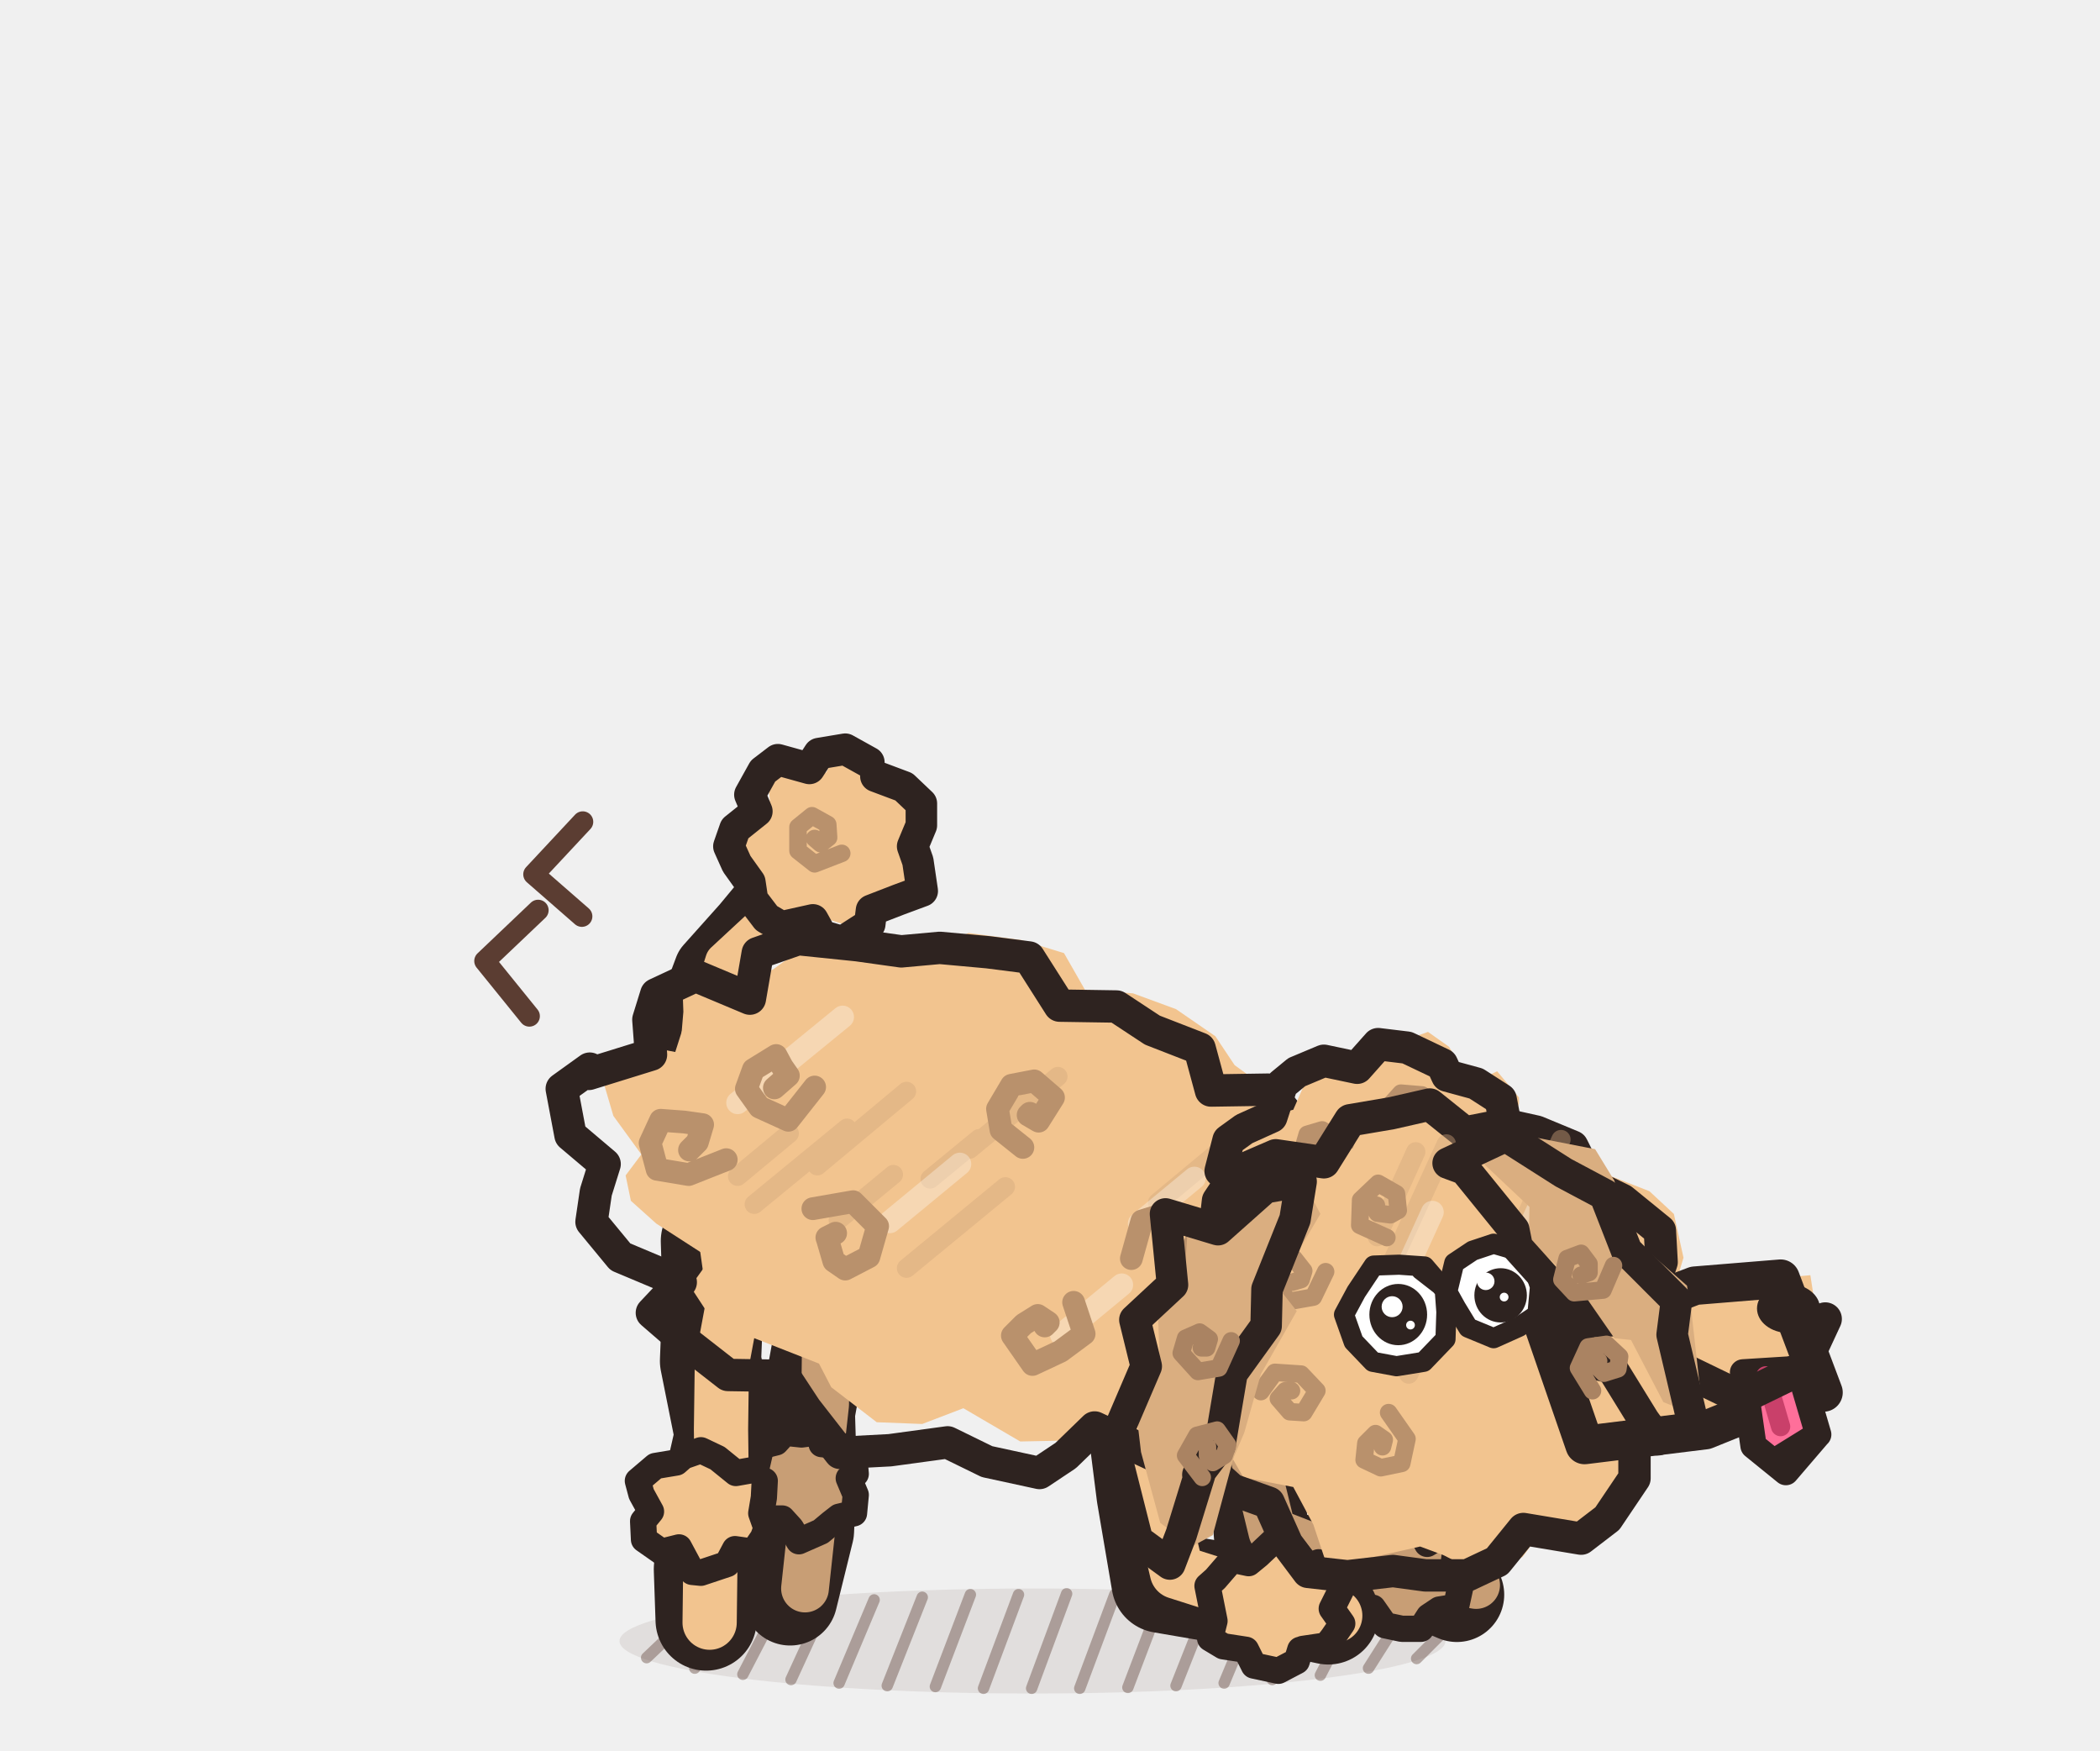
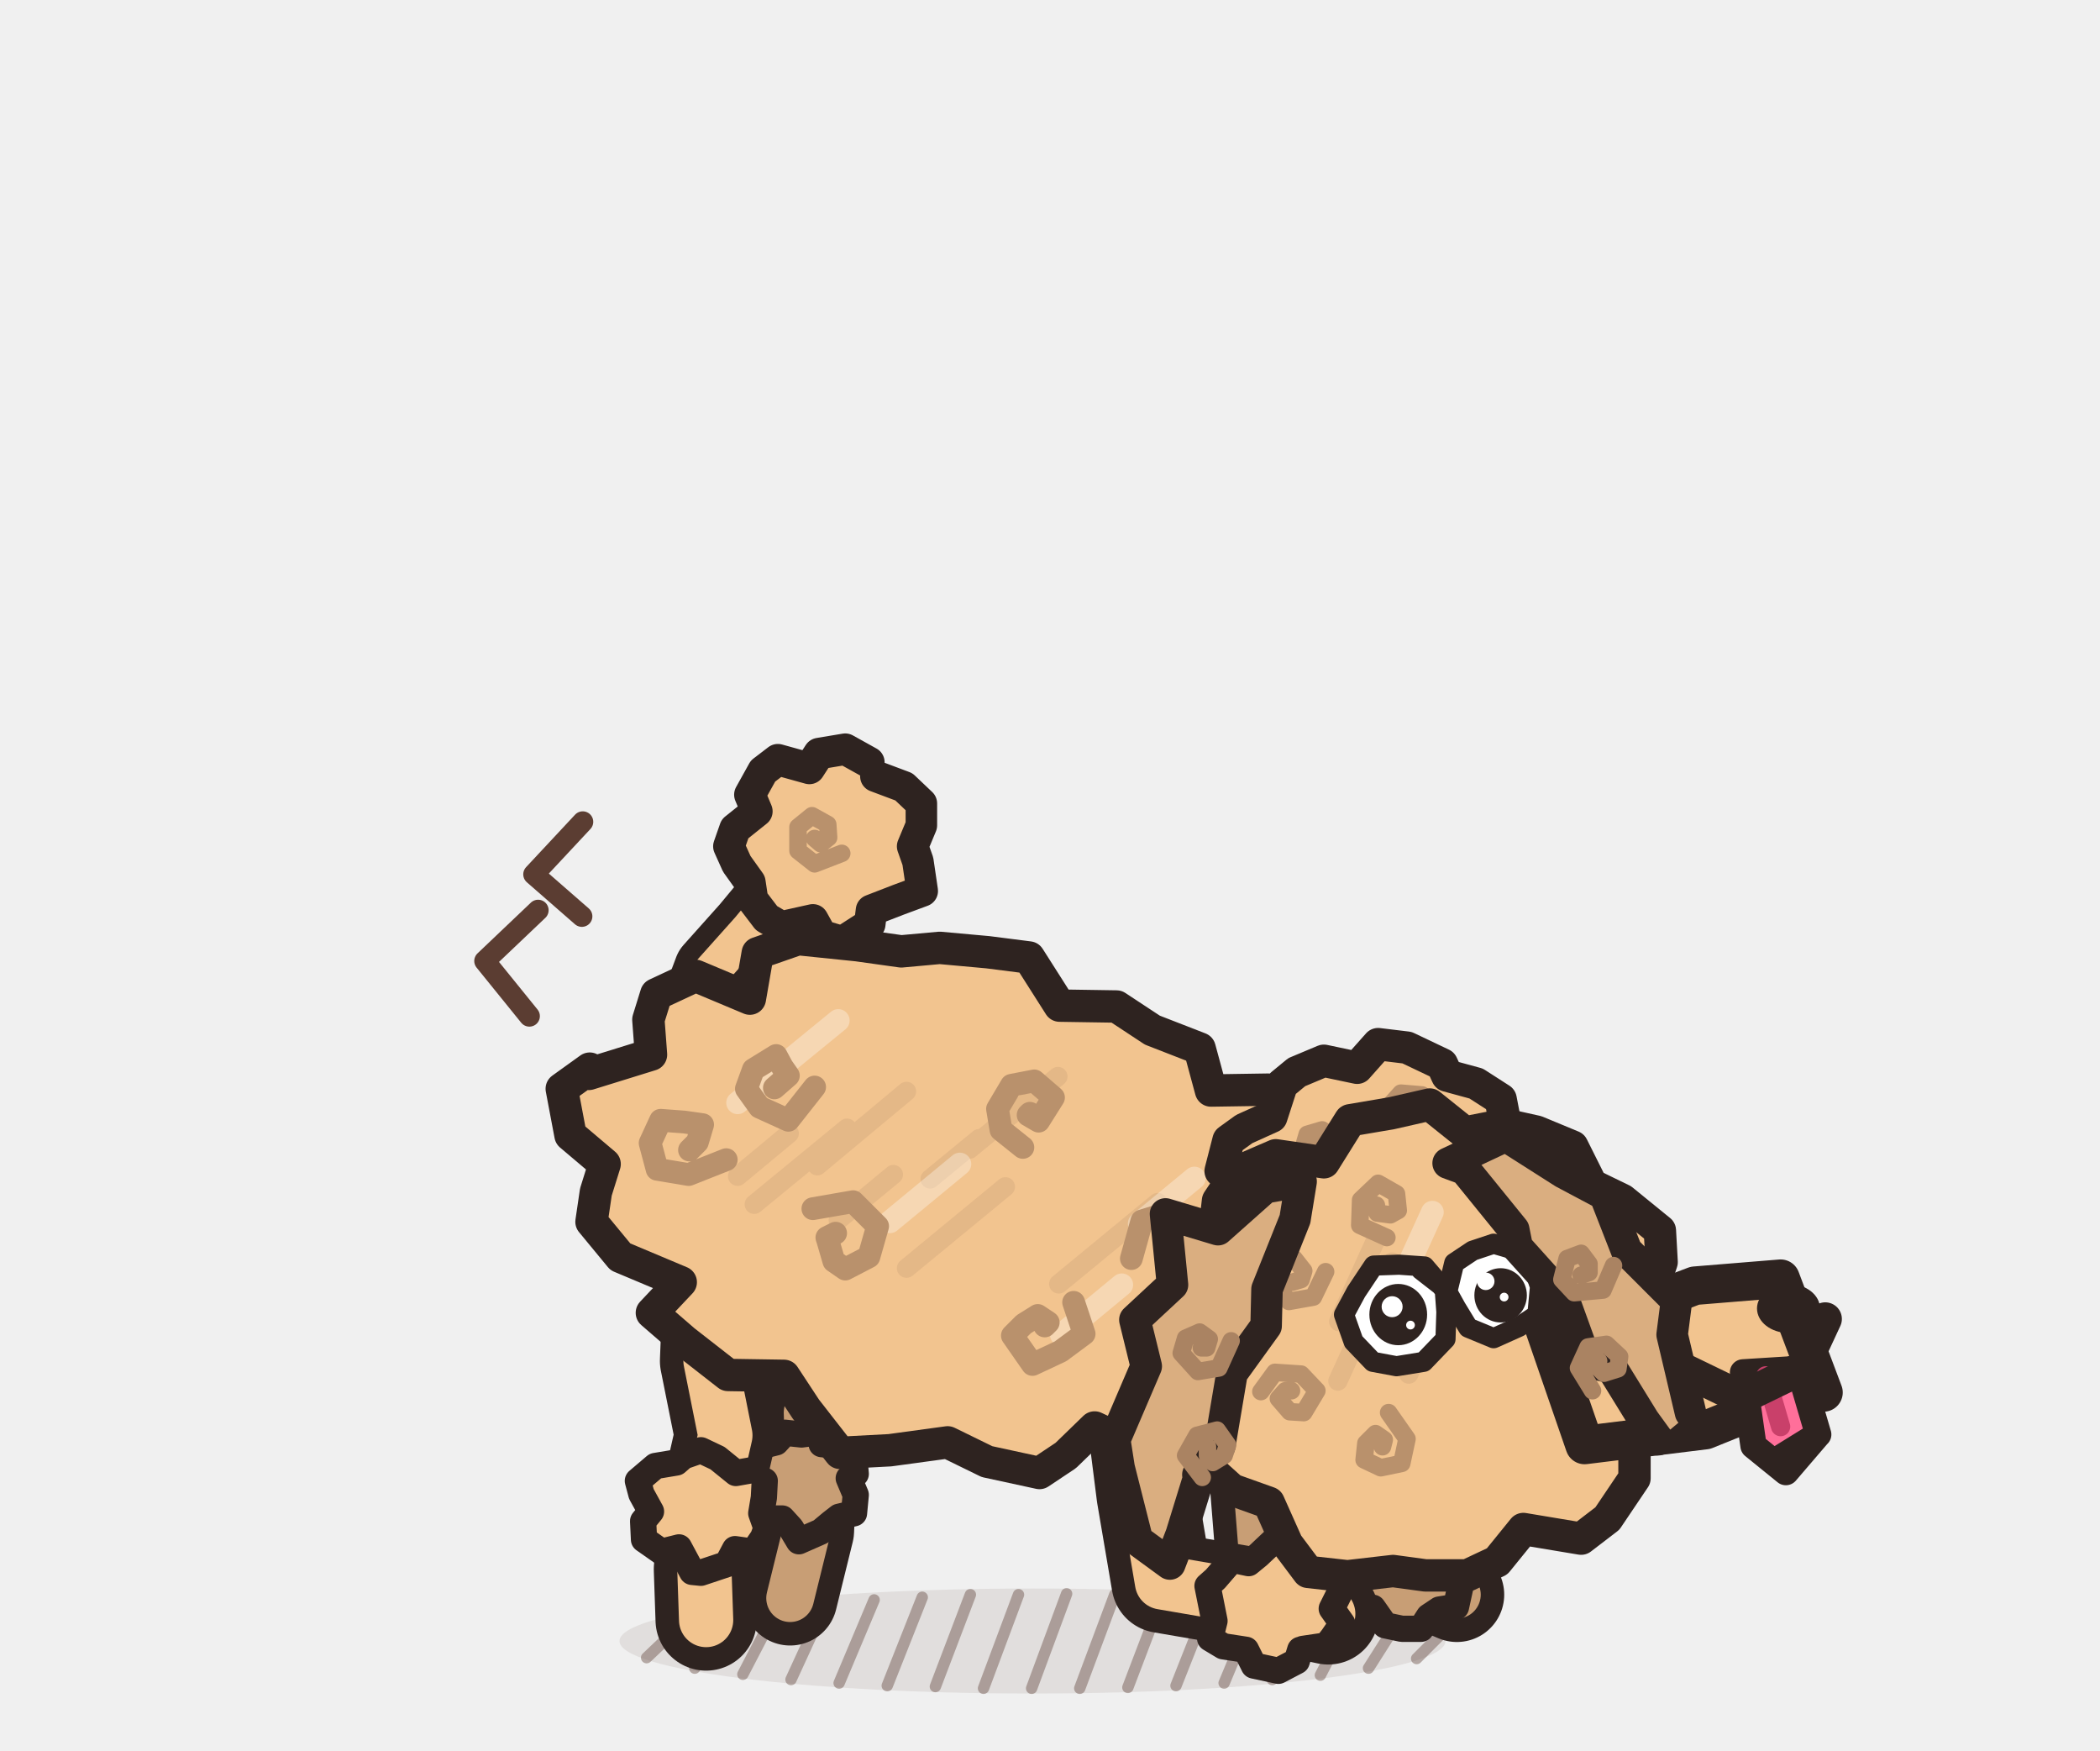
<svg xmlns="http://www.w3.org/2000/svg" width="240" height="200" class="pa-dog pa-pose-bow" viewBox="0 0 240 200" role="img" aria-label="Pretzel the Miniature Poodle, bow">
  <g>
    <ellipse cx="118" cy="187.5" rx="47.2" ry="6" fill="#5B3D32" opacity="0.1" />
    <path d="M73.9 189.4l4 -3.8M79.4 190.6l4 -6.2M84.9 191.3l4 -7.7M90.4 191.9l4 -8.7M95.9 192.3l4 -9.5M101.4 192.6l4 -10.1M106.9 192.7l4 -10.5M112.4 192.9l4 -10.7M117.9 192.9l4 -10.8M123.4 192.9l4 -10.7M128.9 192.8l4 -10.5M134.4 192.6l4 -10.1M139.9 192.3l4 -9.6M145.4 191.9l4 -8.8M150.9 191.4l4 -7.7M156.4 190.6l4 -6.3M161.9 189.5l4 -4" stroke="#5B3D32" stroke-width="1.3" stroke-linecap="round" opacity="0.4" fill="none" />
    <g class="pa-d-f0">
      <path d="M77.5 121.3L81.4 110.9L85.6 106.2L89 102.1" fill="none" stroke="#2E2320" stroke-width="8.8" stroke-linecap="round" stroke-linejoin="round" />
-       <path d="M77.6 122.8L81.5 110.6L85.6 106.8L90.4 102.4" fill="none" stroke="#F2C48F" stroke-width="4.2" stroke-linecap="round" stroke-linejoin="round" transform="translate(1.2 -0.8)" />
-       <path d="M104.8 96.5L106.1 98L106.6 99.4L103.7 102.7L100.7 102.5L99.4 104.2L98.6 105.4L96.7 105.7L93.9 104.8L90.3 103.5L88.4 104.2L86.6 101.9L86.5 100.1L85.8 98.8L84.5 94.8L85.5 92.6L88 91.5L87.7 88.7L87.9 87.3L91.9 86L94.4 88.3L95.4 86.3L97.3 85.6L101.3 88.1L101 88.1L104.4 90.6L105.9 90.2L107 93.2Z" fill="#F2C48F" />
+       <path d="M77.5 121.3L81.4 110.9L85.6 106.2L89 102.1" fill="none" stroke="#F2C48F" stroke-width="4.2" stroke-linecap="round" stroke-linejoin="round" />
+       <path d="M100.1 88.7L103.3 89.9L105.3 91.8L105.3 94.3L104.3 96.7L104.9 98.4L105.4 101.8L102.7 102.8L99.6 104L99.4 105.6L96.3 107.6L93.9 106.9L92.9 105.1L89.3 105.9L87.6 104.9L86 102.8L85.7 100.8L84.2 98.7L83.3 96.7L84 94.7L86.5 92.7L85.7 90.8L87.2 88.1L88.9 86.8L92.5 87.8L93.6 86.1L96.6 85.6L99.3 87.1Z" fill="#F2C48F" />
      <path d="M100.1 88.7L103.3 89.9L105.3 91.8L105.3 94.3L104.3 96.7L104.9 98.4L105.4 101.8L102.7 102.8L99.6 104L99.4 105.6L96.3 107.6L93.9 106.9L92.9 105.1L89.3 105.9L87.6 104.9L86 102.8L85.7 100.8L84.2 98.7L83.3 96.7L84 94.7L86.5 92.7L85.7 90.8L87.2 88.1L88.9 86.8L92.5 87.8L93.6 86.1L96.6 85.6L99.3 87.1" fill="none" stroke="#2E2320" stroke-width="3.6" stroke-linecap="round" stroke-linejoin="round" />
      <path d="M96.2 97.5L93.1 98.7L91.2 97.2L91.2 94.5L92.8 93.2L94.6 94.2L94.7 95.7L93.8 96.4L93.1 95.8" fill="none" stroke="#b9916c" stroke-width="2" stroke-linecap="round" stroke-linejoin="round" />
      <g class="pa-d-leg pa-d-leg-FH">
        <path d="M93.2 139.6L92.4 146.4L93.8 153.1L92.3 161.4L92.5 167.9L92.2 174.9L90.3 182.6" fill="none" stroke="#2E2320" stroke-width="10.821" stroke-linecap="round" stroke-linejoin="round" />
-         <path d="M92.7 138.8L93.6 146.6L93.2 152.9L93.1 161.3L92.3 168.5L91.6 174.9L90.8 182.3" fill="none" stroke="#c89e75" stroke-width="5.456" stroke-linecap="round" stroke-linejoin="round" transform="translate(1.2 -0.8)" />
-         <path d="M96.6 169.7L98.5 171.2L97.1 171.5L97.1 173.5L93.8 173.6L94.1 174.8L91.2 176.3L90.6 174.1L88.8 173.5L87.5 172.4L85.9 171.8L85.4 170.4L86.3 168.6L84.6 167.8L85.8 166.4L86.8 165.8L89.7 165.4L89.6 162.9L90.8 163.5L93.9 163.3L94 166L96.5 164.7L98.3 167.6L99.1 167.7Z" fill="#c89e75" />
+         <path d="M93.2 139.6L92.4 146.4L93.8 153.1L92.3 161.4L92.5 167.9L92.2 174.9L90.3 182.6" fill="none" stroke="#c89e75" stroke-width="5.456" stroke-linecap="round" stroke-linejoin="round" />
+         <path d="M86 172L85.1 171.2L86.2 169.3L84.9 167.8L85.3 165.9L87.1 165.2L88.7 164.8L89.7 163.7L91.6 163.9L93.9 163.6L93.9 165L96.7 165.3L97.6 166.2L97.8 168.4L97 168.9L97.8 170.8L97.6 172.9L95.9 173.3L95 174L93.8 175L91.3 176.1L90.4 174.6L89.4 173.5L86.4 173.5Z" fill="#c89e75" />
        <path d="M86 172L85.1 171.2L86.2 169.3L84.9 167.8L85.3 165.9L87.1 165.2L88.7 164.8L89.7 163.7L91.6 163.9L93.9 163.6L93.9 165L96.7 165.3L97.6 166.2L97.8 168.4L97 168.9L97.8 170.8L97.6 172.9L95.9 173.3L95 174L93.8 175L91.3 176.1L90.4 174.6L89.4 173.5L86.4 173.5L86.1 172.6" fill="none" stroke="#2E2320" stroke-width="3" stroke-linecap="round" stroke-linejoin="round" />
      </g>
      <g class="pa-d-leg pa-d-leg-FF">
        <path d="M139.9 152.9L141.9 161.4L143.6 168.6L144.3 177.4L150.9 179L160.3 179.6L166.5 182.2" fill="none" stroke="#2E2320" stroke-width="10.821" stroke-linecap="round" stroke-linejoin="round" />
-         <path d="M140.4 152.6L140.9 160.5L142.3 168L144.2 175.8L151.9 178.8L160 180.6L167.5 181.9" fill="none" stroke="#c89e75" stroke-width="5.456" stroke-linecap="round" stroke-linejoin="round" transform="translate(1.2 -0.8)" />
-         <path d="M165.8 180.8L166.4 182.2L165.9 182.4L164.4 183.1L163.6 183.9L162 184.9L160.6 186.7L158.3 186L157.5 184.1L155 182.9L155.3 182.1L154.6 181L154.5 180.7L153.9 178.5L153 176.5L156.3 176L156.7 176.2L158.3 174.6L159.5 174.7L162.1 173.4L163.1 176.3L164.4 176.6L167.1 177.5L167.1 178.8Z" fill="#c89e75" />
+         <path d="M139.9 152.9L141.9 161.4L143.6 168.6L144.3 177.4L150.9 179L160.3 179.6L166.5 182.2" fill="none" stroke="#c89e75" stroke-width="5.456" stroke-linecap="round" stroke-linejoin="round" />
+         <path d="M153.8 183.2L153.5 181.5L153.9 179.7L153.4 178.9L153.4 176.7L155 175.8L156.9 175.7L159.1 174.2L160.4 173.7L162.4 175L163.1 176.4L164.6 175.5L166.4 176.4L166.1 179L166.5 179.7L166.9 181.3L166.4 183.6L164.5 183.9L163.3 184.7L162.4 186.1L160.2 186.1L158.3 185.7L156.9 183.7L155.1 183.6Z" fill="#c89e75" />
        <path d="M153.8 183.2L153.5 181.5L153.9 179.7L153.4 178.9L153.4 176.7L155 175.8L156.9 175.7L159.1 174.2L160.4 173.7L162.4 175L163.1 176.4L164.6 175.5L166.4 176.4L166.1 179L166.5 179.7L166.9 181.3L166.4 183.6L164.5 183.9L163.3 184.7L162.4 186.1L160.2 186.1L158.3 185.7L156.9 183.7L155.1 183.6L154.4 182.7" fill="none" stroke="#2E2320" stroke-width="3" stroke-linecap="round" stroke-linejoin="round" />
      </g>
      <g class="pa-d-leg pa-d-leg-NH">
        <path d="M81.3 141.8L81.5 148L81.2 155.5L82.9 164L81.1 171.9L80.5 179.3L80.7 185.1" fill="none" stroke="#2E2320" stroke-width="11.565" stroke-linecap="round" stroke-linejoin="round" />
-         <path d="M81.6 141.3L82.7 149.1L81.3 156.6L81.2 164.1L81.3 171.9L80 178.2L79.9 186.2" fill="none" stroke="#F2C48F" stroke-width="6.2" stroke-linecap="round" stroke-linejoin="round" transform="translate(1.2 -0.8)" />
-         <path d="M87.4 171.8L88.3 174.8L86.8 175.7L85.7 176.7L83.7 176.7L82.8 179.9L80.4 180.3L77.5 178.7L77.2 176.7L75.2 177L72.8 175.5L74.4 173.2L73 173L73.7 170.7L73.4 168.6L74.8 167.4L76.8 168.6L77.9 165.2L81.4 164.5L82 165.2L83.2 168.4L85.7 167.6L88 169.4L87.9 171.3Z" fill="#F2C48F" />
+         <path d="M81.3 141.8L81.5 148L81.2 155.5L82.9 164L81.1 171.9L80.5 179.3L80.7 185.1" fill="none" stroke="#F2C48F" stroke-width="6.2" stroke-linecap="round" stroke-linejoin="round" />
+         <path d="M87.4 169.2L87.3 171.1L87 172.9L87.6 174.6L87.2 175.7L86.1 177.3L84 177L83.1 178.7L80.1 179.7L79.1 179.6L77.6 176.8L75.6 177.3L73.6 175.9L73.5 173.8L74.4 172.7L73.3 170.7L72.9 169.2L74.9 167.5L77.3 167.1L78.1 166.4L80.1 165.7L82 166.6L84.1 168.3L85.8 168Z" fill="#F2C48F" />
        <path d="M87.4 169.2L87.3 171.1L87 172.9L87.6 174.6L87.2 175.7L86.1 177.3L84 177L83.1 178.7L80.1 179.7L79.1 179.6L77.6 176.8L75.6 177.3L73.6 175.9L73.5 173.8L74.4 172.7L73.3 170.7L72.9 169.2L74.9 167.5L77.3 167.1L78.1 166.4L80.1 165.7L82 166.6L84.1 168.3L85.8 168" fill="none" stroke="#2E2320" stroke-width="3" stroke-linecap="round" stroke-linejoin="round" />
      </g>
      <g class="pa-d-leg pa-d-leg-NF">
        <path d="M128.3 154.7L130.1 162.9L131.1 170.8L132.8 180.8L142.7 182.5L151.8 184.4" fill="none" stroke="#2E2320" stroke-width="11.565" stroke-linecap="round" stroke-linejoin="round" />
-         <path d="M129.5 154.4L131.2 163.3L131.4 172.3L133.3 180.4L142.4 183.3L151.4 185.4" fill="none" stroke="#F2C48F" stroke-width="6.2" stroke-linecap="round" stroke-linejoin="round" transform="translate(1.2 -0.8)" />
-         <path d="M151.9 183.2L152.4 185.2L153.5 186.3L150.5 189.1L147.9 188.6L146.6 189.4L146.5 191.1L144 189.2L143.6 188.1L141 187.3L139.1 186.8L138 185.3L139.1 182.7L137.9 182.8L139.6 180L139.2 178.6L141.6 178.2L143.3 177.6L146 177.4L147.5 176.7L148.2 178.4L150.7 179.4L151.8 180.8L152.1 182.7Z" fill="#F2C48F" />
+         <path d="M128.3 154.7L130.1 162.9L131.1 170.8L132.8 180.8L142.7 182.5L151.8 184.4" fill="none" stroke="#F2C48F" stroke-width="6.2" stroke-linecap="round" stroke-linejoin="round" />
+         <path d="M148.6 188.5L148.2 189.8L146.1 190.9L143.3 190.3L142.4 188.5L139.8 188.1L138.3 187.2L138.8 185.2L138.5 183.7L138 181.2L138.9 180.4L140.8 178.2L142.7 178.6L143.8 177.7L145.6 176L148 177.1L149.5 179L150.7 178.5L152.7 180L153.3 181.6L152.2 183.8L153.4 185.5L152.3 187.1L151.6 188Z" fill="#F2C48F" />
        <path d="M148.6 188.5L148.2 189.8L146.1 190.9L143.3 190.3L142.4 188.5L139.8 188.1L138.3 187.2L138.8 185.2L138.5 183.7L138 181.2L138.9 180.4L140.8 178.2L142.7 178.6L143.8 177.7L145.6 176L148 177.1L149.5 179L150.7 178.5L152.7 180L153.3 181.6L152.2 183.8L153.4 185.5L152.3 187.1L151.6 188L148.9 188.4" fill="none" stroke="#2E2320" stroke-width="3" stroke-linecap="round" stroke-linejoin="round" />
      </g>
-       <path d="M152.1 146.6L152.6 150.6L154.1 155.4L149.9 156.7L144.2 157.6L144 162.1L140.4 164L135.4 163.8L127.8 160.1L125.9 163.3L121.6 164.6L116.6 164.7L110.1 160.9L105.4 162.7L100.2 162.5L95 158.5L93.6 155.8L85.7 152.7L82.1 151.9L78.9 147L81.2 143.8L75 139.8L72.1 137.2L71.5 134.3L73.3 131.9L70.1 127.5L69.1 124.1L72.5 119.3L77.7 120.3L78.1 115.6L78 112.8L83 112.3L88.3 110.8L91.2 108.7L94.9 107.1L99.6 107.6L106.5 108.2L110.7 106.6L116.7 107.4L121.6 108.9L124 113.1L129.5 113.5L134.4 115.3L138.9 118.4L141.1 121.7L145.5 124.9L151.2 127.4L152.2 129.8L151 134L156 136.7L157.7 140.6L155.9 144.8Z" fill="#F2C48F" />
+       <path d="M67.3 122.7L74.4 120.5L74.1 116.5L75 113.6L79.5 111.5L85.7 114.1L86.6 108.9L91.2 107.3L98 108L103 108.7L107.4 108.3L112.9 108.8L117.6 109.4L121.1 114.9L127.6 115L131.7 117.7L137.1 119.8L138.4 124.6L144.9 124.5L148.3 128.8L150.2 131.9L148.7 137.4L152.9 138.8L156.3 144.8L154.9 147.6L148.6 149.7L150.7 153.1L150.9 156.9L146.4 159.6L143.1 161L142 163.7L138.6 166L132.8 166.7L125.1 163.1L121.8 166.3L118.8 168.3L112.8 167L108.3 164.8L101.7 165.7L96 166L92.1 161L89.6 157.2L83.2 157.1L78.2 153.2L74.5 150L77.8 146.5L70.9 143.6L67.6 139.6L68.1 136.2L69.1 133L65.2 129.7L64.2 124.4Z" fill="#F2C48F" />
      <path d="M67.3 122.7L74.4 120.5L74.1 116.5L75 113.6L79.5 111.5L85.7 114.1L86.6 108.9L91.2 107.3L98 108L103 108.7L107.4 108.3L112.9 108.8L117.6 109.4L121.1 114.9L127.6 115L131.7 117.7L137.1 119.8L138.4 124.6L144.9 124.5L148.3 128.8L150.2 131.9L148.7 137.4L152.9 138.8L156.3 144.8L154.9 147.6L148.6 149.7L150.7 153.1L150.9 156.9L146.4 159.6L143.1 161L142 163.7L138.6 166L132.8 166.7L125.1 163.1L121.8 166.3L118.8 168.3L112.8 167L108.3 164.8L101.7 165.7L96 166L92.1 161L89.6 157.2L83.2 157.1L78.2 153.2L74.5 150L77.8 146.5L70.9 143.6L67.6 139.6L68.1 136.2L69.1 133L65.2 129.7L64.2 124.4L67.4 122.1" fill="none" stroke="#2E2320" stroke-width="3.7" stroke-linecap="round" stroke-linejoin="round" />
-       <path d="M86.2 137.6L96.8 128.9M93.4 133.2L103.6 124.7M106.3 134.7L111.9 130.1M132.3 137.4L143.6 128M103.6 144.9L114.9 135.6M110.8 131.3L120.9 123M95.8 139.4L102.1 134.2M84.3 134.4L90.2 129.5" stroke="#d1a67b" stroke-width="2.2" stroke-linecap="round" opacity=".42" />
-       <path d="M84.3 126L96.3 116.2M130.2 139.8L136.5 134.6M121.3 152.5L128.2 146.8M101.7 139.6L109.7 133" stroke="#fff" stroke-width="2.6" stroke-linecap="round" opacity=".32" />
+       <path d="M86.2 137.6L96.8 128.9M93.4 133.2L103.6 124.7M106.3 134.7L111.9 130.1M132.3 137.4L121 146.7M103.6 144.9L114.9 135.6M110.8 131.3L120.9 123M95.8 139.4L102.1 134.2M84.3 134.4L90.2 129.5" stroke="#d1a67b" stroke-width="2.2" stroke-linecap="round" opacity=".42" />
+       <path d="M84.3 126L95.8 116.6M130.2 139.8L136.5 134.6M121.3 152.5L128.2 146.8M101.7 139.6L109.7 133" stroke="#fff" stroke-width="2.6" stroke-linecap="round" opacity=".32" />
      <path d="M93.1 124.2L90.1 128L86.8 126.5L85.3 124.4L86.1 122.2L88.7 120.6L89.4 121.9L90.1 122.9L88.5 124.3" fill="none" stroke="#b9916c" stroke-width="2.6" stroke-linecap="round" stroke-linejoin="round" />
      <path d="M116.9 131.1L114.4 129.1L114 126.7L115.6 124L118.2 123.5L120.4 125.4L118.7 128.1L117.5 127.4L117.7 127.2" fill="none" stroke="#b9916c" stroke-width="2.6" stroke-linecap="round" stroke-linejoin="round" />
      <path d="M129.3 143.8L130.5 139.5L133.4 138.6L137.2 140.3L136.7 141.8L135.4 144.5L134.1 144.8L133.2 142.8L133.3 142.7" fill="none" stroke="#b9916c" stroke-width="2.6" stroke-linecap="round" stroke-linejoin="round" />
      <path d="M92.9 138.1L97.5 137.3L100.3 140.1L99.3 143.6L96.6 145L95.3 144.1L94.6 141.7L94.5 141.4L95.5 140.9" fill="none" stroke="#b9916c" stroke-width="2.6" stroke-linecap="round" stroke-linejoin="round" />
      <path d="M122.7 148.8L123.9 152.4L121.2 154.4L118 155.9L115.7 152.6L117 151.3L118.6 150.3L119.8 151.1L119.4 151.5" fill="none" stroke="#b9916c" stroke-width="2.6" stroke-linecap="round" stroke-linejoin="round" />
      <path d="M83 132.5L78.7 134.2L75.1 133.6L74.3 130.6L75.5 128L78.2 128.2L80.3 128.5L79.7 130.5L78.8 131.4" fill="none" stroke="#b9916c" stroke-width="2.6" stroke-linecap="round" stroke-linejoin="round" />
-       <path d="M172.5 129.1L175.7 131.2L175.7 134.3L174.7 135.5L170 137.8L170.3 140.4L169 141.9L165.2 143.7L161.1 141.3L157.4 144.2L155.4 144.9L153.4 143.9L149.7 141.7L146.3 140.5L143.6 140L143.9 137.7L145 133.4L143.4 131.8L142.8 130.2L144.2 127.6L147.8 126.8L149.2 123.6L150.1 120.9L154.2 120.3L156.8 120.5L160.7 118.8L163.2 117.9L165.6 119.6L168.2 123.8L171.1 122.4L173.6 125.4L173.6 126.1Z" fill="#F2C48F" />
+       <path d="M158.9 142.8L156.1 146L152.4 146.6L149.2 145.3L147.2 143.3L144.1 142.7L141.8 140.6L140.9 138.5L142 136.2L139.5 133.8L140.4 130.3L142.2 129L145.3 127.6L146.5 123.9L148.2 122.5L151.3 121.2L155.1 122L157.5 119.3L160.8 119.7L164.8 121.6L165.4 122.9L168.7 123.8L171.5 125.6L172 128.2L171.8 131.3L172.9 132.1L174.1 134.8L172.2 137.3L168.6 139.2L167.1 141.9L164.9 144L162.1 144.6Z" fill="#F2C48F" />
      <path d="M158.9 142.8L156.1 146L152.4 146.6L149.2 145.3L147.2 143.3L144.1 142.7L141.8 140.6L140.9 138.5L142 136.2L139.5 133.8L140.4 130.3L142.2 129L145.3 127.6L146.5 123.9L148.2 122.5L151.3 121.2L155.1 122L157.5 119.3L160.8 119.7L164.8 121.6L165.4 122.9L168.7 123.8L171.5 125.6L172 128.2L171.8 131.3L172.9 132.1L174.1 134.8L172.2 137.3L168.6 139.2L167.1 141.9L164.9 144L162.1 144.6L158 143.4" fill="none" stroke="#2E2320" stroke-width="3.7" stroke-linecap="round" stroke-linejoin="round" />
      <path d="M154.5 129.9L153.4 132.7L150.3 133.4L148.9 131.3L149.4 129.6L151.1 129.1L151.9 129.6L151.5 130.9L150.8 131.1" fill="none" stroke="#b9916c" stroke-width="2" stroke-linecap="round" stroke-linejoin="round" />
      <path d="M159.5 129.8L158.4 126.8L160.1 124.9L162.5 125.1L163.5 127L162.6 128.6L161.1 128.2L160.7 127.5L161 127" fill="none" stroke="#b9916c" stroke-width="2" stroke-linecap="round" stroke-linejoin="round" />
-       <path d="M190.8 149L191.4 152.6L193.2 156.6L190.9 161.1L187.3 164L188.5 167.8L186.1 172L181.5 173.9L176.6 174.4L174 177.9L169.3 179.9L165 177.7L162.3 176.7L157 177.9L151.6 178.7L150.1 174.2L147.8 169.9L142.1 168.8L139.8 164.8L138.6 161.9L141 157.7L139.4 153.9L138.1 149.9L140.1 144.7L142.7 142.9L141.5 138.4L144 133.5L149 132.1L154.6 131.2L156.1 127.3L160.5 127.1L165.5 125.9L169.8 129.3L173.1 127.2L178.4 129.2L181.9 132.3L182.6 133.8L188.5 136.1L191.3 138.7L192.4 143.7Z" fill="#F2C48F" />
+       <path d="M188.3 149.6L190.6 153.4L192.4 158.1L190.2 161.8L186.8 165.2L186.8 168.9L183.7 173.5L180.7 175.8L174.1 174.7L171.1 178.4L167.7 180L162.9 180L159.2 179.5L154 180.1L149.5 179.6L147.1 176.4L145 171.7L140.8 170.2L137.8 167.5L136.6 163.4L138.5 157.6L135 154.3L135.6 149.5L137 145.5L138.5 143.4L139.2 137.2L141.4 133.9L145.8 132L151.3 132.8L154.3 128L159 127.2L163.4 126.2L167.4 129.4L172 128.5L175.6 129.3L179.7 131L181.9 135.4L185.4 137.1L189.7 140.6L189.9 144.2Z" fill="#F2C48F" />
      <path d="M188.3 149.6L190.6 153.4L192.4 158.1L190.2 161.8L186.8 165.2L186.8 168.9L183.7 173.5L180.7 175.8L174.1 174.7L171.1 178.4L167.7 180L162.9 180L159.2 179.5L154 180.1L149.5 179.6L147.1 176.4L145 171.7L140.8 170.2L137.8 167.5L136.6 163.4L138.5 157.6L135 154.3L135.6 149.5L137 145.5L138.5 143.4L139.2 137.2L141.4 133.9L145.8 132L151.3 132.8L154.3 128L159 127.2L163.4 126.2L167.4 129.4L172 128.5L175.6 129.3L179.7 131L181.9 135.4L185.4 137.1L189.7 140.6L189.9 144.2L188.2 149.3" fill="none" stroke="#2E2320" stroke-width="3.7" stroke-linecap="round" stroke-linejoin="round" />
-       <path d="M161 157L166.6 144.8M159.1 144.2L165.3 130.7M157.4 141.3L161.8 131.6M174.4 139L178.4 130.2" stroke="#d1a67b" stroke-width="2.2" stroke-linecap="round" opacity=".42" />
+       <path d="M161 157L166.6 144.8M159.1 144.2L152.9 157.8M157.4 141.3L153 151M174.4 139L170.3 147.7" stroke="#d1a67b" stroke-width="2.2" stroke-linecap="round" opacity=".42" />
      <path d="M172.2 146L176.4 136.8M159.6 147.5L163.7 138.5" stroke="#fff" stroke-width="2.6" stroke-linecap="round" opacity=".32" />
      <path d="M151.5 145.3L150.1 148.2L147.3 148.7L145.6 146.5L146.1 144.5L147.9 143.8L149 145.2L148.7 146.2L147.7 146.5" fill="none" stroke="#b9916c" stroke-width="2" stroke-linecap="round" stroke-linejoin="round" />
      <path d="M158.5 141.4L155.4 140L155.5 137.1L157.5 135.2L159.6 136.4L159.8 138.3L158.9 138.8L157.4 138.6L157.3 137.7" fill="none" stroke="#b9916c" stroke-width="2" stroke-linecap="round" stroke-linejoin="round" />
      <path d="M144.1 159L145.7 156.8L148.7 157L150.5 158.9L149 161.4L147.4 161.3L146.1 159.8L146.9 158.9L147.6 158.9" fill="none" stroke="#b9916c" stroke-width="2" stroke-linecap="round" stroke-linejoin="round" />
      <path d="M158.7 161.4L160.8 164.4L160.2 167.2L157.8 167.7L155.9 166.8L156.1 164.9L157.2 163.8L158.2 164.5L158 165.3" fill="none" stroke="#b9916c" stroke-width="2" stroke-linecap="round" stroke-linejoin="round" />
-       <path d="M179.5 150.3L187.1 148.5L196.8 146.6L206.9 145.7L208.6 156.8L196.6 161.8L184.5 165.2Z" fill="#F2C48F" />
+       <path d="M206.3 158.8L194.9 163.4L181.1 165.1L176.2 150.9L184.2 150.5L193.7 146.9L203.5 146.1Z" fill="#F2C48F" />
      <path d="M206.3 158.8L194.9 163.4L181.1 165.1L176.2 150.9L184.2 150.5L193.7 146.9L203.5 146.1L208.4 159.1" fill="none" stroke="#2E2320" stroke-width="4.4" stroke-linecap="round" stroke-linejoin="round" />
-       <path d="M165.6 150.2L164.6 152.9L162.7 155.1L159.6 156L156.6 155L154.8 153.3L153.8 150.3L154.9 147.5L156.8 144.9L159.9 144.2L162.7 145L164.7 147.4Z" fill="#FFFFFF" />
+       <path d="M162.4 145.1L165.1 147.2L165.3 149.9L165.2 153L162.7 155.6L159.6 156.1L156.9 155.6L154.7 153.3L153.6 150.2L155 147.6L157 144.6L159.9 144.5Z" fill="#FFFFFF" />
      <path d="M162.4 145.1L165.1 147.2L165.3 149.9L165.2 153L162.7 155.6L159.6 156.1L156.9 155.6L154.7 153.3L153.6 150.2L155 147.6L157 144.6L159.9 144.5L162.8 144.7L165.2 147.5" fill="none" stroke="#2E2320" stroke-width="2.3" stroke-linecap="round" stroke-linejoin="round" />
      <ellipse cx="159.8" cy="150.2" rx="3.3" ry="3.5" fill="#2E2320" />
      <ellipse cx="159.1" cy="149.3" rx="1.2" ry="1.2" fill="#FFFFFF" />
      <ellipse cx="161.2" cy="151.4" rx="0.5" ry="0.5" fill="#FFFFFF" />
-       <path d="M176.2 147.1L175.1 149.9L173.4 151.8L170.7 152.6L168.2 151.6L166.2 150.1L165.6 147.2L166.4 144.8L168.2 142.7L170.6 142L173.5 142.8L175.1 144.7Z" fill="#FFFFFF" />
+       <path d="M173.6 142.6L175.3 144.9L176 147L175.7 150.2L173.6 151.6L170.7 152.9L167.8 151.7L166.4 149.4L165.4 147.6L166.2 144.3L168.3 142.9L170.7 142.1Z" fill="#FFFFFF" />
      <path d="M173.6 142.6L175.3 144.9L176 147L175.7 150.2L173.6 151.6L170.7 152.9L167.8 151.7L166.4 149.4L165.4 147.6L166.2 144.3L168.3 142.9L170.7 142.1L173.1 142.8L174.9 144.6" fill="none" stroke="#2E2320" stroke-width="2.3" stroke-linecap="round" stroke-linejoin="round" />
      <ellipse cx="171.5" cy="148" rx="3" ry="3.1" fill="#2E2320" />
      <ellipse cx="169.8" cy="146.4" rx="1" ry="1" fill="#FFFFFF" />
      <ellipse cx="171.9" cy="148.2" rx="0.5" ry="0.5" fill="#FFFFFF" />
      <ellipse cx="204.4" cy="149.5" rx="3.6" ry="2.8" fill="#2E2320" />
-       <path d="M199.3 157.9L205.3 154.9L206.7 163.5L203.8 166.6L199.2 164.5Z" fill="#FF6F9A" />
+       <path d="M207.7 164L204.1 168.2L200.4 165.2L199.2 156.8L205.6 156.4Z" fill="#FF6F9A" />
      <path d="M207.7 164L204.1 168.2L200.4 165.2L199.2 156.8L205.6 156.4L207.8 163.9L203.6 166.5" fill="none" stroke="#2E2320" stroke-width="3" stroke-linecap="round" stroke-linejoin="round" />
      <path d="M201.8 157.2L203.5 163" fill="none" stroke="#C9406A" stroke-width="2.2" stroke-linecap="round" stroke-linejoin="round" />
      <path d="M192.6 156.6L199 159.7L206 156.3L208.6 150.7" fill="none" stroke="#2E2320" stroke-width="3.8" stroke-linecap="round" stroke-linejoin="round" />
-       <path d="M149.6 136.2L146.4 134L141.1 140.3L135.9 137.8L135.3 147.2L132.3 149.4L132.6 156.5L130 162.5L130.4 165.9L132.6 174L136.2 176.7L138.6 175.4L141 166.5L142.2 163.7L144.1 157L148.2 149.8L146 147L150.9 138.7Z" fill="#daae80" />
+       <path d="M136.9 168.5L139.4 165.2L140.8 156.9L144.7 151.5L144.8 147.3L148 139.3L148.7 135L144.6 135.7L139.2 140.5L133.2 138.7L134 146.8L129.7 150.8L131 156.1L127.4 164.5L127.9 167.7L130 176L133.7 178.7L135 175.3Z" fill="#daae80" />
      <path d="M136.9 168.5L139.4 165.2L140.8 156.9L144.7 151.5L144.8 147.3L148 139.3L148.7 135L144.6 135.7L139.2 140.5L133.2 138.7L134 146.8L129.7 150.8L131 156.1L127.4 164.5L127.9 167.7L130 176L133.7 178.7L135 175.3L137.5 167.2" fill="none" stroke="#2E2320" stroke-width="3.6" stroke-linecap="round" stroke-linejoin="round" />
      <path d="M140.7 153.2L139.3 156.3L136.9 156.7L135 154.6L135.5 152.9L137.1 152.2L138.2 153L137.9 154L137.3 154" fill="none" stroke="#aa8362" stroke-width="2" stroke-linecap="round" stroke-linejoin="round" />
      <path d="M137.4 168.8L135.5 166.3L136.8 164L139.1 163.4L140.3 165.1L139.9 166.3L138.6 167.1L138 166.3L138 165.3" fill="none" stroke="#aa8362" stroke-width="2" stroke-linecap="round" stroke-linejoin="round" />
-       <path d="M169.8 131.1L174.6 129.8L182.3 131.3L184.5 134.9L186 140.9L192.8 146.9L193.3 149.8L194.3 158.7L191.6 160.8L190.1 160.2L186.4 153.1L184.5 152.9L180.2 146.7L174.7 141.7L174.8 137.9L169.6 133Z" fill="#daae80" />
+       <path d="M189.5 164.5L187.9 162.3L184.2 156.3L181.3 155.6L178.7 148.4L173.4 142.5L173 140.5L167.4 133.6L165.5 132.9L172.1 129.8L178.7 134L183.4 136.5L185.9 142.9L191.6 148.6L191.1 152.5L193.2 161.4Z" fill="#daae80" />
      <path d="M189.5 164.5L187.9 162.3L184.2 156.3L181.3 155.6L178.7 148.4L173.4 142.5L173 140.5L167.4 133.6L165.5 132.9L172.1 129.8L178.7 134L183.4 136.5L185.9 142.9L191.6 148.6L191.1 152.5L193.2 161.4" fill="none" stroke="#2E2320" stroke-width="3.6" stroke-linecap="round" stroke-linejoin="round" />
      <path d="M184.4 144.6L183.2 147.4L179.9 147.7L178.5 146.2L179.1 143.8L180.7 143.2L181.6 144.4L181.6 145.4L180.7 145.7" fill="none" stroke="#aa8362" stroke-width="2" stroke-linecap="round" stroke-linejoin="round" />
      <path d="M182 158.9L180.4 156.3L181.5 153.9L183.6 153.6L185.1 155L184.9 156.4L183.3 156.9L182.5 156.1L182.7 155.5" fill="none" stroke="#aa8362" stroke-width="2" stroke-linecap="round" stroke-linejoin="round" />
      <path d="M66.6 93.9L61 99.9L66.5 104.7" fill="none" stroke="#5B3D32" stroke-width="2.4" stroke-linecap="round" stroke-linejoin="round" />
      <path d="M61.5 104L55.4 109.8L60.5 116.1" fill="none" stroke="#5B3D32" stroke-width="2.4" stroke-linecap="round" stroke-linejoin="round" />
    </g>
  </g>
</svg>
